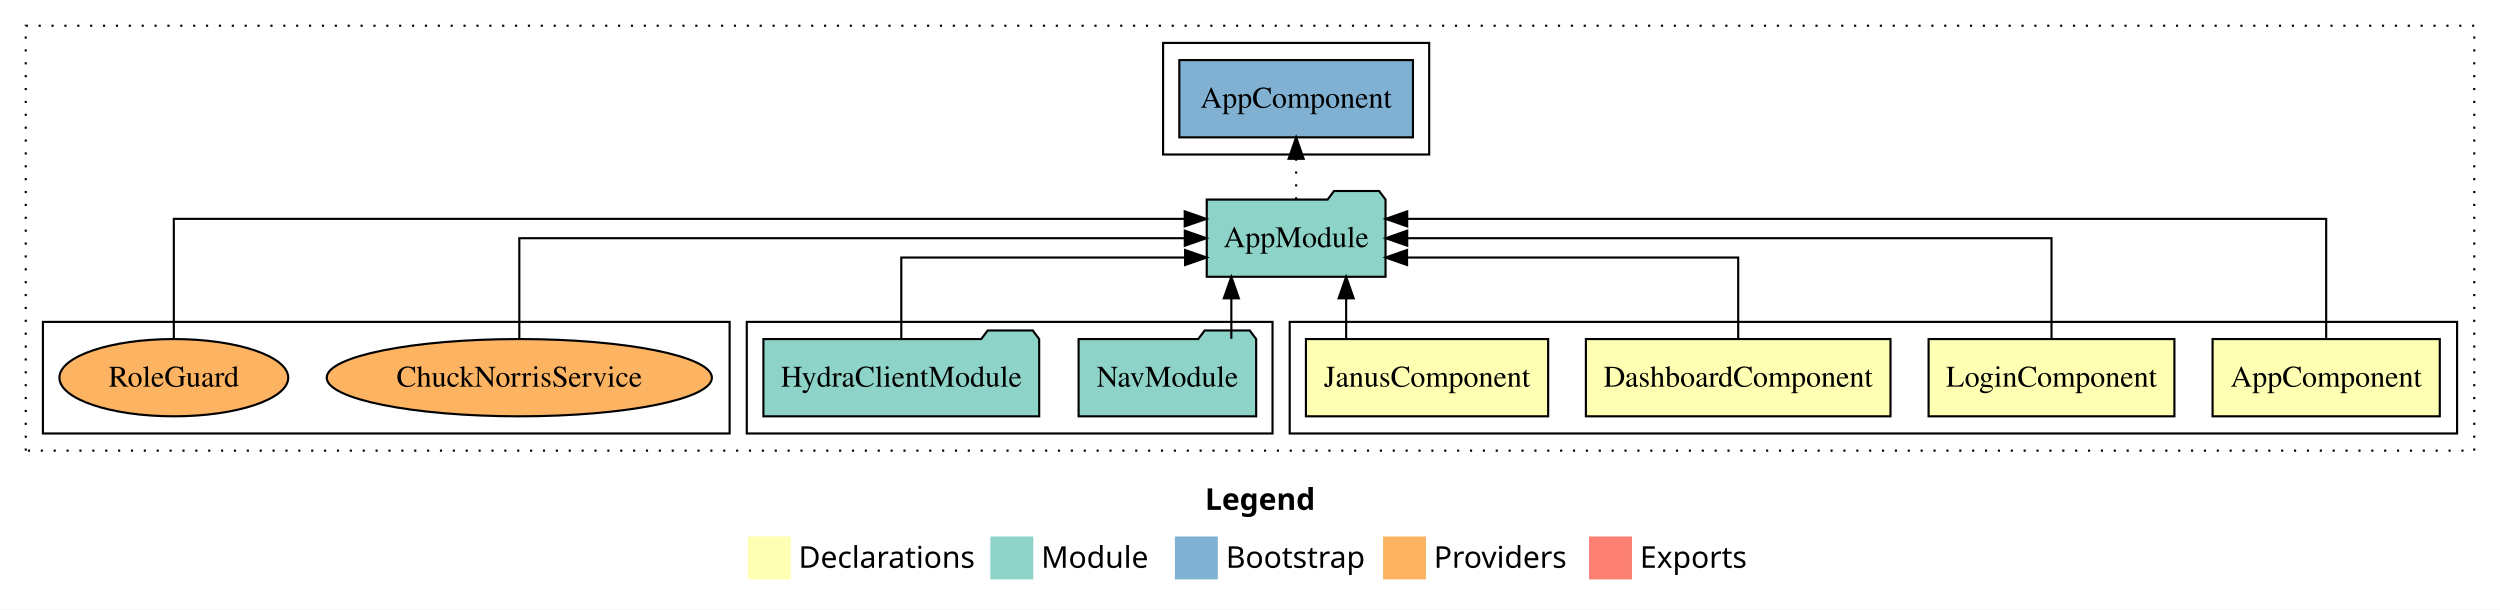
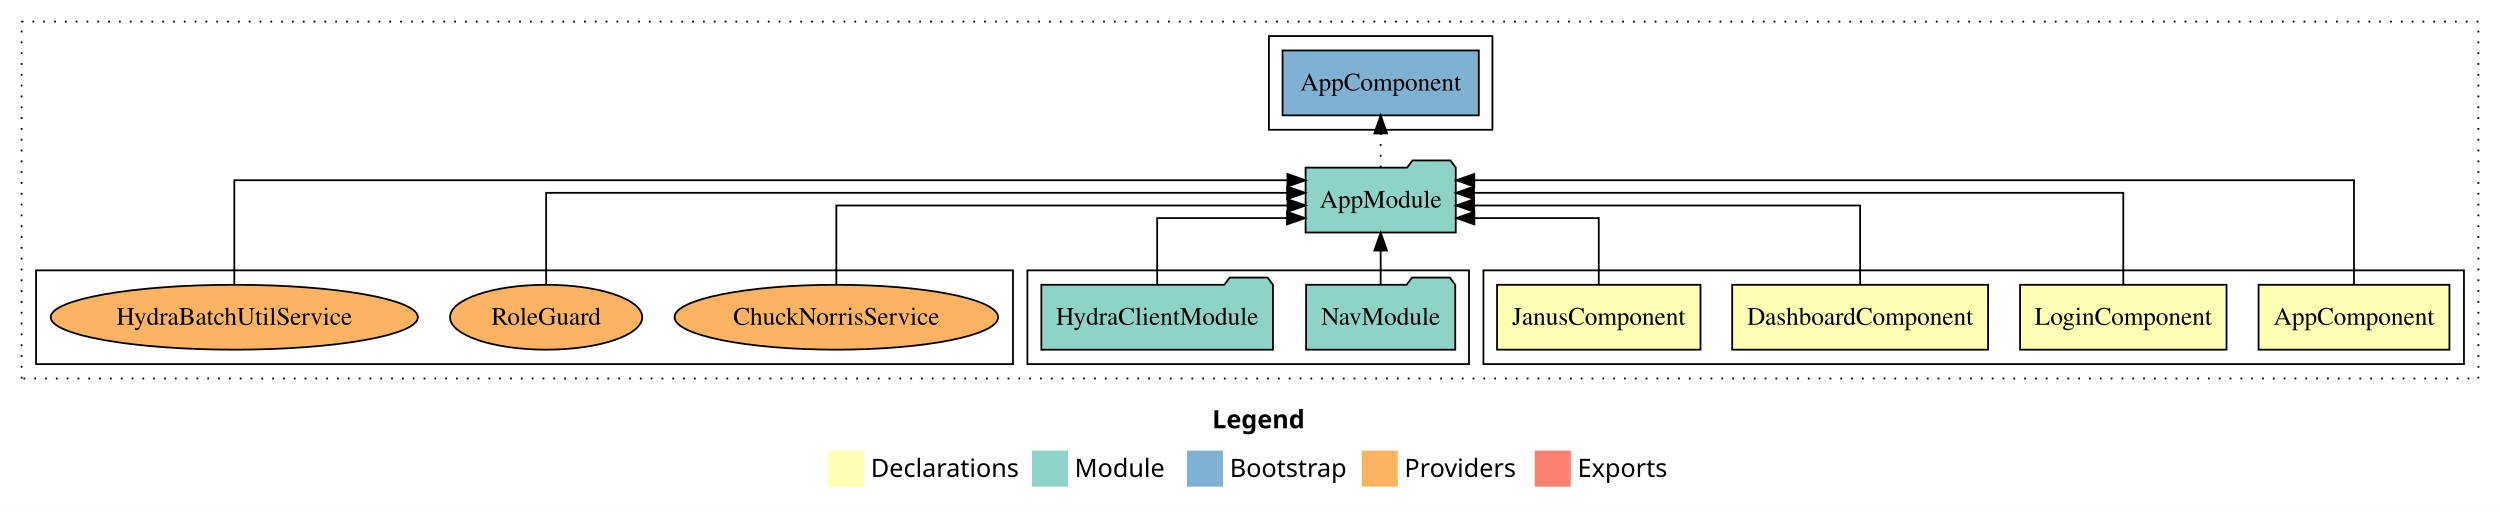
- <svg xmlns="http://www.w3.org/2000/svg" width="1165pt" height="284pt" viewBox="0.00 0.00 1165.00 284.00">
+ <svg xmlns="http://www.w3.org/2000/svg" width="1387pt" height="284pt" viewBox="0.00 0.00 1387.00 284.00">
  <g id="graph0" class="graph" transform="scale(1 1) rotate(0) translate(4 280)">
-     <polygon fill="#ffffff" stroke="transparent" points="-4,4 -4,-280 1161,-280 1161,4 -4,4" />
-     <text text-anchor="start" x="557.509" y="-42.4" font-family="sans-serif" font-weight="bold" font-size="14.00" fill="#000000">Legend</text>
-     <polygon fill="#ffffb3" stroke="transparent" points="344.5,-10 344.5,-30 364.5,-30 364.5,-10 344.5,-10" />
-     <text text-anchor="start" x="368.129" y="-15.4" font-family="sans-serif" font-size="14.00" fill="#000000">  Declarations</text>
-     <polygon fill="#8dd3c7" stroke="transparent" points="457.5,-10 457.5,-30 477.5,-30 477.5,-10 457.5,-10" />
-     <text text-anchor="start" x="481.225" y="-15.4" font-family="sans-serif" font-size="14.00" fill="#000000">  Module</text>
-     <polygon fill="#80b1d3" stroke="transparent" points="543.5,-10 543.5,-30 563.5,-30 563.5,-10 543.5,-10" />
-     <text text-anchor="start" x="567.281" y="-15.4" font-family="sans-serif" font-size="14.00" fill="#000000">  Bootstrap</text>
-     <polygon fill="#fdb462" stroke="transparent" points="640.5,-10 640.5,-30 660.5,-30 660.5,-10 640.5,-10" />
-     <text text-anchor="start" x="664.173" y="-15.4" font-family="sans-serif" font-size="14.00" fill="#000000">  Providers</text>
-     <polygon fill="#fb8072" stroke="transparent" points="736.5,-10 736.5,-30 756.5,-30 756.5,-10 736.5,-10" />
-     <text text-anchor="start" x="760.226" y="-15.4" font-family="sans-serif" font-size="14.00" fill="#000000">  Exports</text>
+     <polygon fill="#ffffff" stroke="transparent" points="-4,4 -4,-280 1383,-280 1383,4 -4,4" />
+     <text text-anchor="start" x="668.509" y="-42.4" font-family="sans-serif" font-weight="bold" font-size="14.00" fill="#000000">Legend</text>
+     <polygon fill="#ffffb3" stroke="transparent" points="455.5,-10 455.5,-30 475.5,-30 475.5,-10 455.5,-10" />
+     <text text-anchor="start" x="479.129" y="-15.4" font-family="sans-serif" font-size="14.00" fill="#000000">  Declarations</text>
+     <polygon fill="#8dd3c7" stroke="transparent" points="568.5,-10 568.5,-30 588.5,-30 588.5,-10 568.5,-10" />
+     <text text-anchor="start" x="592.225" y="-15.4" font-family="sans-serif" font-size="14.00" fill="#000000">  Module</text>
+     <polygon fill="#80b1d3" stroke="transparent" points="654.5,-10 654.5,-30 674.5,-30 674.5,-10 654.5,-10" />
+     <text text-anchor="start" x="678.281" y="-15.4" font-family="sans-serif" font-size="14.00" fill="#000000">  Bootstrap</text>
+     <polygon fill="#fdb462" stroke="transparent" points="751.5,-10 751.5,-30 771.5,-30 771.5,-10 751.5,-10" />
+     <text text-anchor="start" x="775.173" y="-15.4" font-family="sans-serif" font-size="14.00" fill="#000000">  Providers</text>
+     <polygon fill="#fb8072" stroke="transparent" points="847.5,-10 847.5,-30 867.5,-30 867.5,-10 847.5,-10" />
+     <text text-anchor="start" x="871.226" y="-15.4" font-family="sans-serif" font-size="14.00" fill="#000000">  Exports</text>
    <g id="clust1" class="cluster">
-       <polygon fill="none" stroke="#000000" stroke-dasharray="1,5" points="8,-70 8,-268 1149,-268 1149,-70 8,-70" />
+       <polygon fill="none" stroke="#000000" stroke-dasharray="1,5" points="8,-70 8,-268 1371,-268 1371,-70 8,-70" />
    </g>
    <g id="clust2" class="cluster">
-       <polygon fill="none" stroke="#000000" points="597,-78 597,-130 1141,-130 1141,-78 597,-78" />
+       <polygon fill="none" stroke="#000000" points="819,-78 819,-130 1363,-130 1363,-78 819,-78" />
    </g>
    <g id="clust7" class="cluster">
-       <polygon fill="none" stroke="#000000" points="344,-78 344,-130 589,-130 589,-78 344,-78" />
+       <polygon fill="none" stroke="#000000" points="566,-78 566,-130 811,-130 811,-78 566,-78" />
    </g>
    <g id="clust9" class="cluster">
-       <polygon fill="none" stroke="#000000" points="538,-208 538,-260 662,-260 662,-208 538,-208" />
+       <polygon fill="none" stroke="#000000" points="700,-208 700,-260 824,-260 824,-208 700,-208" />
    </g>
    <g id="clust10" class="cluster">
-       <polygon fill="none" stroke="#000000" points="16,-78 16,-130 336,-130 336,-78 16,-78" />
+       <polygon fill="none" stroke="#000000" points="16,-78 16,-130 558,-130 558,-78 16,-78" />
    </g>
    <g id="node1" class="node">
-       <polygon fill="#ffffb3" stroke="#000000" points="1132.94,-122 1027.06,-122 1027.06,-86 1132.94,-86 1132.94,-122" />
-       <text text-anchor="middle" x="1080" y="-99.8" font-family="Times,serif" font-size="14.00" fill="#000000">AppComponent</text>
+       <polygon fill="#ffffb3" stroke="#000000" points="1354.94,-122 1249.06,-122 1249.06,-86 1354.94,-86 1354.94,-122" />
+       <text text-anchor="middle" x="1302" y="-99.8" font-family="Times,serif" font-size="14.00" fill="#000000">AppComponent</text>
    </g>
    <g id="node5" class="node">
-       <polygon fill="#8dd3c7" stroke="#000000" points="641.657,-187 638.657,-191 617.657,-191 614.657,-187 558.343,-187 558.343,-151 641.657,-151 641.657,-187" />
-       <text text-anchor="middle" x="600" y="-164.8" font-family="Times,serif" font-size="14.00" fill="#000000">AppModule</text>
+       <polygon fill="#8dd3c7" stroke="#000000" points="803.657,-187 800.657,-191 779.657,-191 776.657,-187 720.343,-187 720.343,-151 803.657,-151 803.657,-187" />
+       <text text-anchor="middle" x="762" y="-164.8" font-family="Times,serif" font-size="14.00" fill="#000000">AppModule</text>
    </g>
    <g id="edge1" class="edge">
-       <path fill="none" stroke="#000000" d="M1080,-122.292C1080,-144.206 1080,-178 1080,-178 1080,-178 651.757,-178 651.757,-178" />
-       <polygon fill="#000000" stroke="#000000" points="651.757,-174.5 641.757,-178 651.757,-181.5 651.757,-174.5" />
+       <path fill="none" stroke="#000000" d="M1302,-122.011C1302,-144.485 1302,-180 1302,-180 1302,-180 813.924,-180 813.924,-180" />
+       <polygon fill="#000000" stroke="#000000" points="813.924,-176.5 803.924,-180 813.923,-183.5 813.924,-176.5" />
    </g>
    <g id="node2" class="node">
-       <polygon fill="#ffffb3" stroke="#000000" points="1009.276,-122 894.724,-122 894.724,-86 1009.276,-86 1009.276,-122" />
-       <text text-anchor="middle" x="952" y="-99.8" font-family="Times,serif" font-size="14.00" fill="#000000">LoginComponent</text>
+       <polygon fill="#ffffb3" stroke="#000000" points="1231.276,-122 1116.724,-122 1116.724,-86 1231.276,-86 1231.276,-122" />
+       <text text-anchor="middle" x="1174" y="-99.8" font-family="Times,serif" font-size="14.00" fill="#000000">LoginComponent</text>
    </g>
    <g id="edge2" class="edge">
-       <path fill="none" stroke="#000000" d="M952,-122.106C952,-141.339 952,-169 952,-169 952,-169 651.761,-169 651.761,-169" />
-       <polygon fill="#000000" stroke="#000000" points="651.761,-165.5 641.761,-169 651.761,-172.5 651.761,-165.5" />
+       <path fill="none" stroke="#000000" d="M1174,-122.129C1174,-142.572 1174,-173 1174,-173 1174,-173 813.772,-173 813.772,-173" />
+       <polygon fill="#000000" stroke="#000000" points="813.772,-169.5 803.772,-173 813.772,-176.5 813.772,-169.5" />
    </g>
    <g id="node3" class="node">
-       <polygon fill="#ffffb3" stroke="#000000" points="876.973,-122 735.027,-122 735.027,-86 876.973,-86 876.973,-122" />
-       <text text-anchor="middle" x="806" y="-99.8" font-family="Times,serif" font-size="14.00" fill="#000000">DashboardComponent</text>
+       <polygon fill="#ffffb3" stroke="#000000" points="1098.973,-122 957.027,-122 957.027,-86 1098.973,-86 1098.973,-122" />
+       <text text-anchor="middle" x="1028" y="-99.8" font-family="Times,serif" font-size="14.00" fill="#000000">DashboardComponent</text>
    </g>
    <g id="edge3" class="edge">
-       <path fill="none" stroke="#000000" d="M806,-122.027C806,-138.398 806,-160 806,-160 806,-160 651.687,-160 651.687,-160" />
-       <polygon fill="#000000" stroke="#000000" points="651.687,-156.5 641.687,-160 651.687,-163.5 651.687,-156.5" />
+       <path fill="none" stroke="#000000" d="M1028,-122.267C1028,-140.555 1028,-166 1028,-166 1028,-166 813.855,-166 813.855,-166" />
+       <polygon fill="#000000" stroke="#000000" points="813.855,-162.5 803.855,-166 813.855,-169.5 813.855,-162.5" />
    </g>
    <g id="node4" class="node">
-       <polygon fill="#ffffb3" stroke="#000000" points="717.437,-122 604.563,-122 604.563,-86 717.437,-86 717.437,-122" />
-       <text text-anchor="middle" x="661" y="-99.8" font-family="Times,serif" font-size="14.00" fill="#000000">JanusComponent</text>
+       <polygon fill="#ffffb3" stroke="#000000" points="939.437,-122 826.563,-122 826.563,-86 939.437,-86 939.437,-122" />
+       <text text-anchor="middle" x="883" y="-99.8" font-family="Times,serif" font-size="14.00" fill="#000000">JanusComponent</text>
    </g>
    <g id="edge4" class="edge">
-       <path fill="none" stroke="#000000" d="M623.305,-122.106C623.305,-122.106 623.305,-140.991 623.305,-140.991" />
-       <polygon fill="#000000" stroke="#000000" points="619.805,-140.991 623.305,-150.991 626.805,-140.991 619.805,-140.991" />
+       <path fill="none" stroke="#000000" d="M883,-122.009C883,-138.049 883,-159 883,-159 883,-159 813.98,-159 813.98,-159" />
+       <polygon fill="#000000" stroke="#000000" points="813.98,-155.5 803.98,-159 813.98,-162.5 813.98,-155.5" />
    </g>
    <g id="node8" class="node">
-       <polygon fill="#80b1d3" stroke="#000000" points="654.439,-252 545.561,-252 545.561,-216 654.439,-216 654.439,-252" />
-       <text text-anchor="middle" x="600" y="-229.8" font-family="Times,serif" font-size="14.00" fill="#000000">AppComponent </text>
+       <polygon fill="#80b1d3" stroke="#000000" points="816.439,-252 707.561,-252 707.561,-216 816.439,-216 816.439,-252" />
+       <text text-anchor="middle" x="762" y="-229.8" font-family="Times,serif" font-size="14.00" fill="#000000">AppComponent </text>
    </g>
    <g id="edge7" class="edge">
-       <path fill="none" stroke="#000000" stroke-dasharray="1,5" d="M600,-187.106C600,-187.106 600,-205.991 600,-205.991" />
-       <polygon fill="#000000" stroke="#000000" points="596.5,-205.991 600,-215.991 603.5,-205.991 596.5,-205.991" />
+       <path fill="none" stroke="#000000" stroke-dasharray="1,5" d="M762,-187.106C762,-187.106 762,-205.991 762,-205.991" />
+       <polygon fill="#000000" stroke="#000000" points="758.5,-205.991 762,-215.991 765.5,-205.991 758.5,-205.991" />
    </g>
    <g id="node6" class="node">
-       <polygon fill="#8dd3c7" stroke="#000000" points="581.371,-122 578.371,-126 557.371,-126 554.371,-122 498.629,-122 498.629,-86 581.371,-86 581.371,-122" />
-       <text text-anchor="middle" x="540" y="-99.8" font-family="Times,serif" font-size="14.00" fill="#000000">NavModule</text>
+       <polygon fill="#8dd3c7" stroke="#000000" points="803.371,-122 800.371,-126 779.371,-126 776.371,-122 720.629,-122 720.629,-86 803.371,-86 803.371,-122" />
+       <text text-anchor="middle" x="762" y="-99.8" font-family="Times,serif" font-size="14.00" fill="#000000">NavModule</text>
    </g>
    <g id="edge5" class="edge">
-       <path fill="none" stroke="#000000" d="M569.804,-122.106C569.804,-122.106 569.804,-140.991 569.804,-140.991" />
-       <polygon fill="#000000" stroke="#000000" points="566.304,-140.991 569.804,-150.991 573.304,-140.991 566.304,-140.991" />
+       <path fill="none" stroke="#000000" d="M762,-122.106C762,-122.106 762,-140.991 762,-140.991" />
+       <polygon fill="#000000" stroke="#000000" points="758.5,-140.991 762,-150.991 765.5,-140.991 758.5,-140.991" />
    </g>
    <g id="node7" class="node">
-       <polygon fill="#8dd3c7" stroke="#000000" points="480.255,-122 477.255,-126 456.255,-126 453.255,-122 351.745,-122 351.745,-86 480.255,-86 480.255,-122" />
-       <text text-anchor="middle" x="416" y="-99.8" font-family="Times,serif" font-size="14.00" fill="#000000">HydraClientModule</text>
+       <polygon fill="#8dd3c7" stroke="#000000" points="702.255,-122 699.255,-126 678.255,-126 675.255,-122 573.745,-122 573.745,-86 702.255,-86 702.255,-122" />
+       <text text-anchor="middle" x="638" y="-99.8" font-family="Times,serif" font-size="14.00" fill="#000000">HydraClientModule</text>
    </g>
    <g id="edge6" class="edge">
-       <path fill="none" stroke="#000000" d="M416,-122.027C416,-138.398 416,-160 416,-160 416,-160 548.248,-160 548.248,-160" />
-       <polygon fill="#000000" stroke="#000000" points="548.248,-163.5 558.248,-160 548.247,-156.5 548.248,-163.5" />
+       <path fill="none" stroke="#000000" d="M638,-122.009C638,-138.049 638,-159 638,-159 638,-159 710.019,-159 710.019,-159" />
+       <polygon fill="#000000" stroke="#000000" points="710.019,-162.5 720.019,-159 710.019,-155.5 710.019,-162.5" />
    </g>
    <g id="node9" class="node">
-       <ellipse fill="#fdb462" stroke="#000000" cx="238" cy="-104" rx="89.746" ry="18" />
-       <text text-anchor="middle" x="238" y="-99.8" font-family="Times,serif" font-size="14.00" fill="#000000">ChuckNorrisService</text>
+       <ellipse fill="#fdb462" stroke="#000000" cx="460" cy="-104" rx="89.746" ry="18" />
+       <text text-anchor="middle" x="460" y="-99.8" font-family="Times,serif" font-size="14.00" fill="#000000">ChuckNorrisService</text>
    </g>
    <g id="edge8" class="edge">
-       <path fill="none" stroke="#000000" d="M238,-122.106C238,-141.339 238,-169 238,-169 238,-169 548.12,-169 548.12,-169" />
-       <polygon fill="#000000" stroke="#000000" points="548.12,-172.5 558.12,-169 548.12,-165.5 548.12,-172.5" />
+       <path fill="none" stroke="#000000" d="M460,-122.267C460,-140.555 460,-166 460,-166 460,-166 710.325,-166 710.325,-166" />
+       <polygon fill="#000000" stroke="#000000" points="710.325,-169.5 720.325,-166 710.325,-162.5 710.325,-169.5" />
    </g>
    <g id="node10" class="node">
-       <ellipse fill="#fdb462" stroke="#000000" cx="77" cy="-104" rx="53.311" ry="18" />
-       <text text-anchor="middle" x="77" y="-99.8" font-family="Times,serif" font-size="14.00" fill="#000000">RoleGuard</text>
+       <ellipse fill="#fdb462" stroke="#000000" cx="299" cy="-104" rx="53.311" ry="18" />
+       <text text-anchor="middle" x="299" y="-99.8" font-family="Times,serif" font-size="14.00" fill="#000000">RoleGuard</text>
    </g>
    <g id="edge9" class="edge">
-       <path fill="none" stroke="#000000" d="M77,-122.292C77,-144.206 77,-178 77,-178 77,-178 548.085,-178 548.085,-178" />
-       <polygon fill="#000000" stroke="#000000" points="548.085,-181.5 558.085,-178 548.085,-174.5 548.085,-181.5" />
+       <path fill="none" stroke="#000000" d="M299,-122.129C299,-142.572 299,-173 299,-173 299,-173 710.095,-173 710.095,-173" />
+       <polygon fill="#000000" stroke="#000000" points="710.095,-176.5 720.095,-173 710.095,-169.5 710.095,-176.5" />
+     </g>
+     <g id="node11" class="node">
+       <ellipse fill="#fdb462" stroke="#000000" cx="126" cy="-104" rx="101.84" ry="18" />
+       <text text-anchor="middle" x="126" y="-99.8" font-family="Times,serif" font-size="14.00" fill="#000000">HydraBatchUtilService</text>
+     </g>
+     <g id="edge10" class="edge">
+       <path fill="none" stroke="#000000" d="M126,-122.011C126,-144.485 126,-180 126,-180 126,-180 710.27,-180 710.27,-180" />
+       <polygon fill="#000000" stroke="#000000" points="710.27,-183.5 720.27,-180 710.27,-176.5 710.27,-183.5" />
    </g>
  </g>
</svg>
